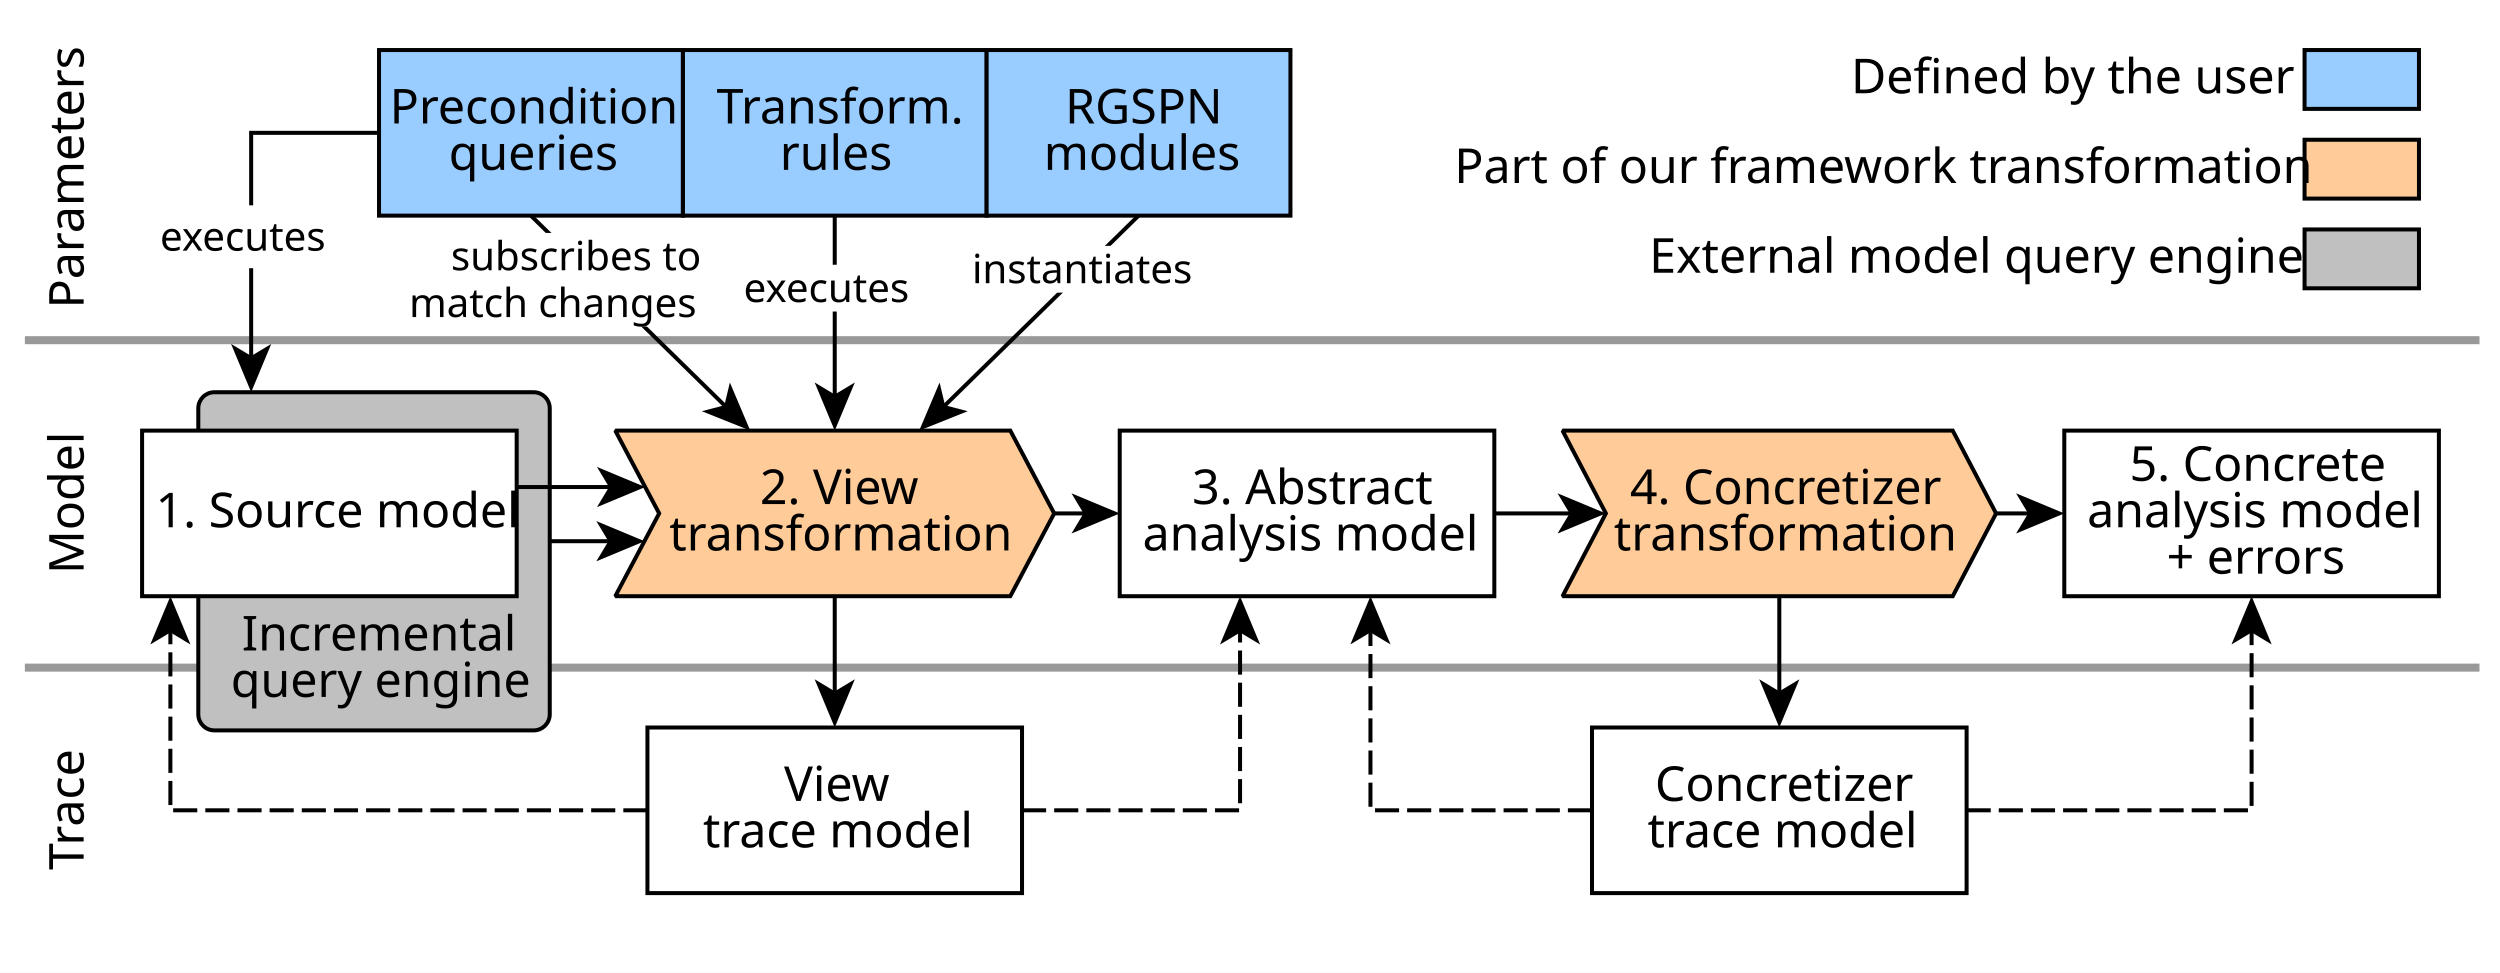
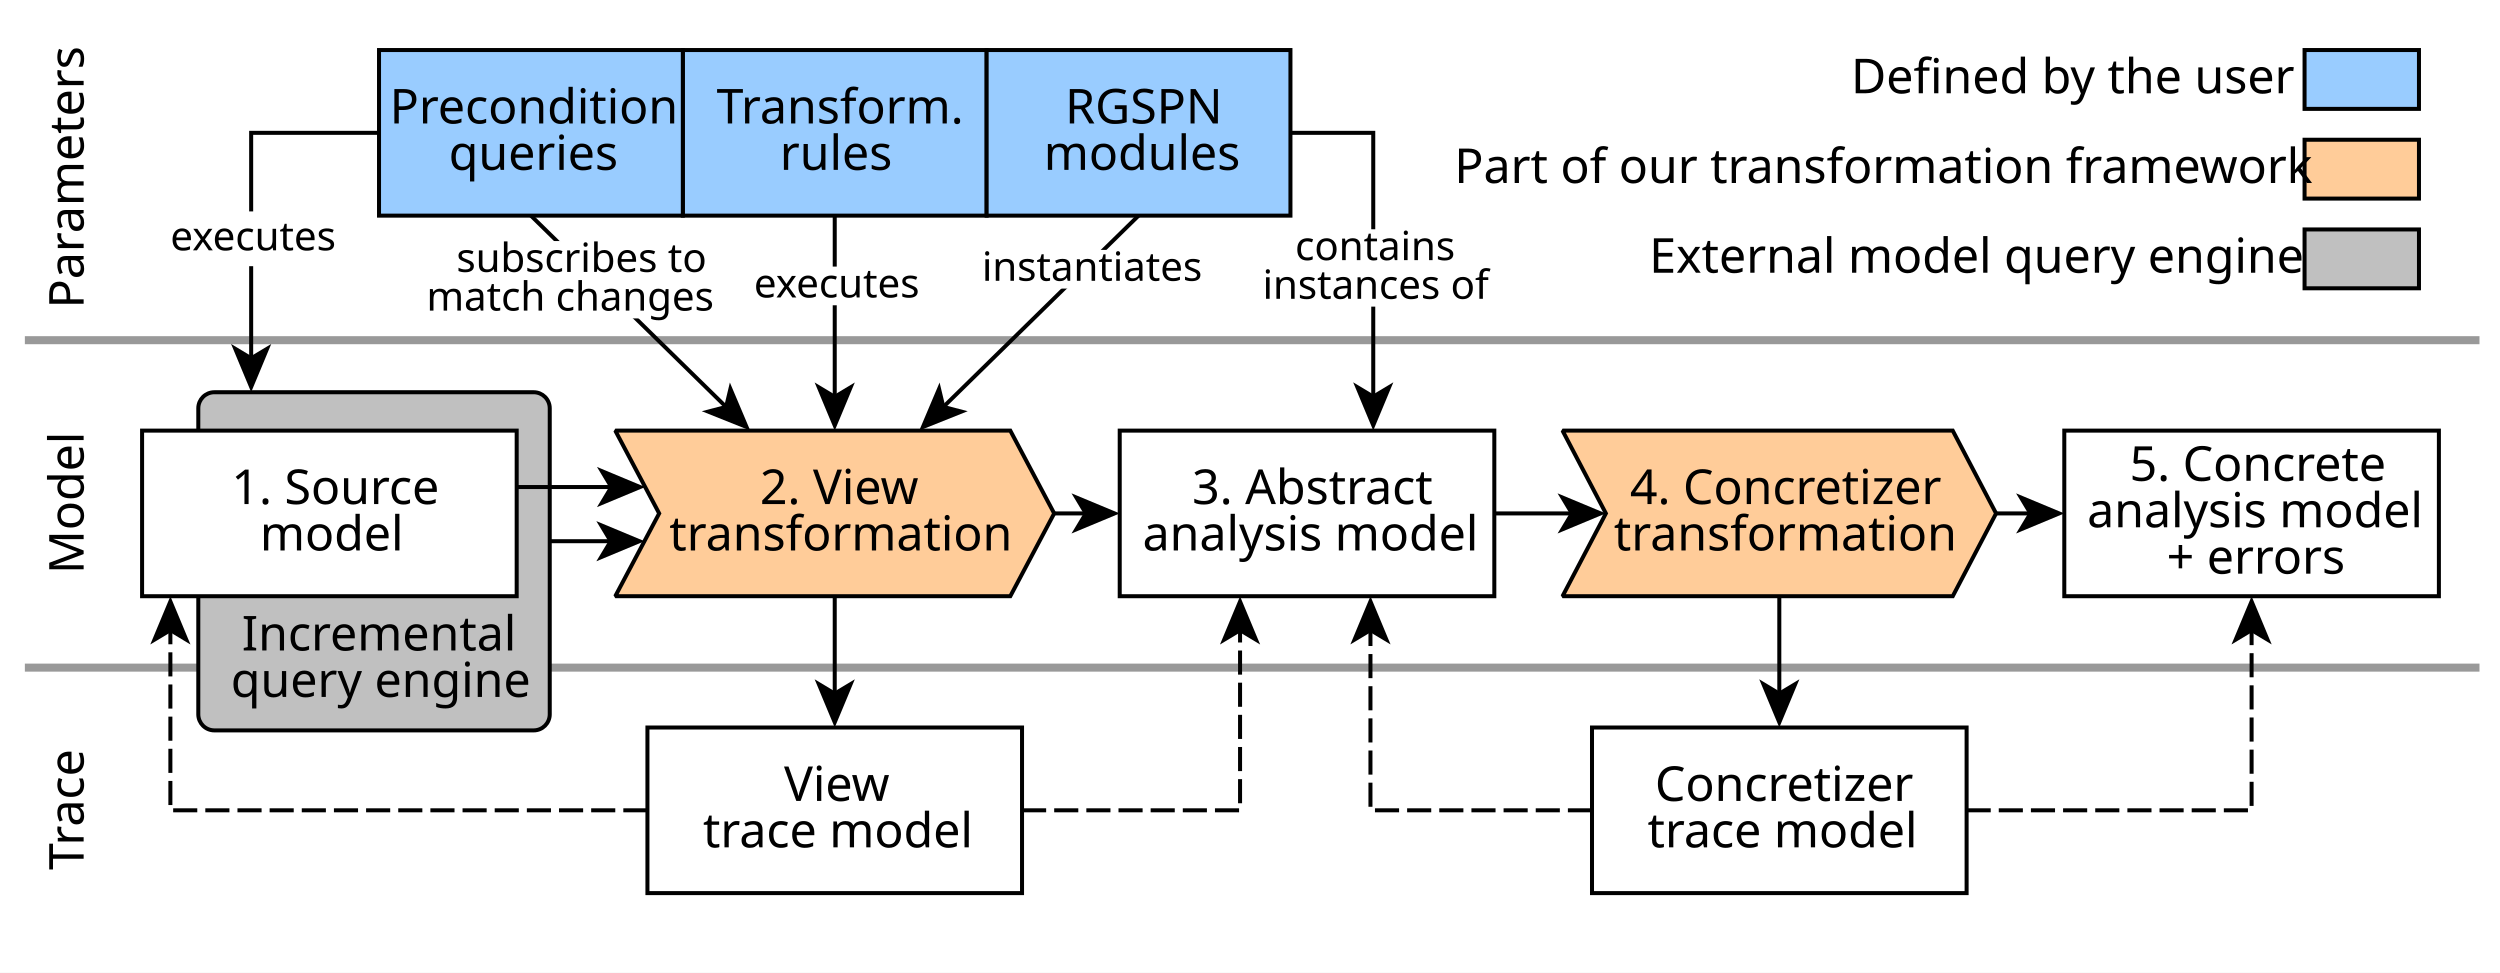
<svg xmlns="http://www.w3.org/2000/svg" fill-opacity="1" color-rendering="auto" color-interpolation="auto" text-rendering="auto" stroke="black" stroke-linecap="square" width="622" stroke-miterlimit="10" shape-rendering="auto" stroke-opacity="1" fill="black" stroke-dasharray="none" font-weight="normal" stroke-width="1" height="242" font-family="'Dialog'" font-style="normal" stroke-linejoin="miter" font-size="12px" stroke-dashoffset="0" image-rendering="auto">
  <defs id="genericDefs" />
  <g>
    <defs id="defs1">
      <clipPath clipPathUnits="userSpaceOnUse" id="clipPath1">
        <path d="M0 0 L622 0 L622 242 L0 242 L0 0 Z" />
      </clipPath>
      <clipPath clipPathUnits="userSpaceOnUse" id="clipPath2">
        <path d="M448 494 L1070 494 L1070 736 L448 736 L448 494 Z" />
      </clipPath>
      <clipPath clipPathUnits="userSpaceOnUse" id="clipPath3">
        <path d="M218.446 -9.59 L218.446 612.41 L-23.553 612.41 L-23.553 -9.59 L218.446 -9.59 Z" />
      </clipPath>
      <clipPath clipPathUnits="userSpaceOnUse" id="clipPath4">
        <path d="M144.788 -9.59 L144.788 612.41 L-97.212 612.41 L-97.212 -9.59 L144.788 -9.59 Z" />
      </clipPath>
      <clipPath clipPathUnits="userSpaceOnUse" id="clipPath5">
        <path d="M78.719 -9.59 L78.719 612.41 L-163.281 612.41 L-163.281 -9.59 L78.719 -9.59 Z" />
      </clipPath>
    </defs>
    <g fill="white" text-rendering="geometricPrecision" shape-rendering="geometricPrecision" transform="translate(-448,-494)" stroke="white">
      <rect x="448" width="622" height="242" y="494" clip-path="url(#clipPath2)" stroke="none" />
    </g>
    <g fill="rgb(153,153,153)" text-rendering="geometricPrecision" shape-rendering="geometricPrecision" transform="matrix(1,0,0,1,-448,-494)" stroke="rgb(153,153,153)">
      <rect x="454.685" width="609.712" height="1" y="659.605" clip-path="url(#clipPath2)" stroke="none" />
      <rect stroke-linecap="butt" x="454.685" y="659.605" clip-path="url(#clipPath2)" fill="none" width="609.712" height="1" stroke-miterlimit="1.45" />
      <rect x="454.685" width="609.712" height="1" y="578.138" clip-path="url(#clipPath2)" stroke="none" />
      <rect stroke-linecap="butt" x="454.685" y="578.138" clip-path="url(#clipPath2)" fill="none" width="609.712" height="1" stroke-miterlimit="1.45" />
      <rect x="726.586" y="601.138" clip-path="url(#clipPath2)" fill="white" width="93.2" height="41.2" stroke="none" />
    </g>
    <g text-rendering="geometricPrecision" stroke-miterlimit="1.45" shape-rendering="geometricPrecision" transform="matrix(1,0,0,1,-448,-494)" stroke-linecap="butt">
      <rect fill="none" x="726.586" width="93.2" height="41.2" y="601.138" clip-path="url(#clipPath2)" />
      <text x="744.594" xml:space="preserve" y="619.405" clip-path="url(#clipPath2)" font-family="'Fira Sans'" stroke="none">3. Abstract</text>
      <text x="732.277" xml:space="preserve" y="630.955" clip-path="url(#clipPath2)" font-family="'Fira Sans'" stroke="none">analysis model</text>
    </g>
    <g fill="white" text-rendering="geometricPrecision" shape-rendering="geometricPrecision" transform="matrix(1,0,0,1,-448,-494)" stroke="white">
      <rect x="961.596" width="93.2" height="41.2" y="601.138" clip-path="url(#clipPath2)" stroke="none" />
    </g>
    <g text-rendering="geometricPrecision" stroke-miterlimit="1.45" shape-rendering="geometricPrecision" transform="matrix(1,0,0,1,-448,-494)" stroke-linecap="butt">
      <rect fill="none" x="961.596" width="93.2" height="41.2" y="601.138" clip-path="url(#clipPath2)" />
      <text x="977.847" xml:space="preserve" y="613.63" clip-path="url(#clipPath2)" font-family="'Fira Sans'" stroke="none">5. Concrete</text>
      <text x="967.287" xml:space="preserve" y="625.18" clip-path="url(#clipPath2)" font-family="'Fira Sans'" stroke="none">analysis model</text>
      <text x="987.07" xml:space="preserve" y="636.73" clip-path="url(#clipPath2)" font-family="'Fira Sans'" stroke="none">+ errors</text>
    </g>
    <g fill="rgb(255,204,153)" text-rendering="geometricPrecision" shape-rendering="geometricPrecision" transform="matrix(1,0,0,1,-448,-494)" stroke="rgb(255,204,153)">
      <path d="M601.081 601.138 L699.361 601.138 L710.281 621.738 L699.361 642.338 L601.081 642.338 L612.001 621.738 Z" fill-rule="evenodd" clip-path="url(#clipPath2)" stroke="none" />
    </g>
    <g text-rendering="geometricPrecision" stroke-miterlimit="1.45" shape-rendering="geometricPrecision" transform="matrix(1,0,0,1,-448,-494)" stroke-linecap="butt">
      <path fill="none" d="M601.081 601.138 L699.361 601.138 L710.281 621.738 L699.361 642.338 L601.081 642.338 L612.001 621.738 Z" fill-rule="evenodd" clip-path="url(#clipPath2)" />
      <text x="637.062" xml:space="preserve" y="619.405" clip-path="url(#clipPath2)" font-family="'Fira Sans'" stroke="none">2. View</text>
      <text x="614.526" xml:space="preserve" y="630.955" clip-path="url(#clipPath2)" font-family="'Fira Sans'" stroke="none">transformation</text>
    </g>
    <g fill="rgb(255,204,153)" text-rendering="geometricPrecision" shape-rendering="geometricPrecision" transform="matrix(1,0,0,1,-448,-494)" stroke="rgb(255,204,153)">
      <path d="M836.758 601.138 L933.838 601.138 L944.625 621.738 L933.838 642.338 L836.758 642.338 L847.545 621.738 Z" fill-rule="evenodd" clip-path="url(#clipPath2)" stroke="none" />
    </g>
    <g text-rendering="geometricPrecision" stroke-miterlimit="1.45" shape-rendering="geometricPrecision" transform="matrix(1,0,0,1,-448,-494)" stroke-linecap="butt">
      <path fill="none" d="M836.758 601.138 L933.838 601.138 L944.625 621.738 L933.838 642.338 L836.758 642.338 L847.545 621.738 Z" fill-rule="evenodd" clip-path="url(#clipPath2)" />
      <text x="853.53" xml:space="preserve" y="619.405" clip-path="url(#clipPath2)" font-family="'Fira Sans'" stroke="none">4. Concretizer</text>
      <text x="849.536" xml:space="preserve" y="630.955" clip-path="url(#clipPath2)" font-family="'Fira Sans'" stroke="none">transformation</text>
    </g>
    <g fill="silver" text-rendering="geometricPrecision" shape-rendering="geometricPrecision" transform="matrix(1,0,0,1,-448,-494)" stroke="silver">
      <rect x="497.336" y="591.588" clip-path="url(#clipPath2)" width="87.44" rx="4" ry="4" height="84.133" stroke="none" />
    </g>
    <g text-rendering="geometricPrecision" stroke-miterlimit="1.45" shape-rendering="geometricPrecision" transform="matrix(1,0,0,1,-448,-494)" stroke-linecap="butt">
      <rect x="497.336" y="591.588" clip-path="url(#clipPath2)" fill="none" width="87.44" rx="4" ry="4" height="84.133" />
      <text x="508.158" xml:space="preserve" y="655.839" clip-path="url(#clipPath2)" font-family="'Fira Sans'" stroke="none">Incremental</text>
      <text x="505.424" xml:space="preserve" y="667.389" clip-path="url(#clipPath2)" font-family="'Fira Sans'" stroke="none">query engine</text>
    </g>
    <g fill="white" text-rendering="geometricPrecision" shape-rendering="geometricPrecision" transform="matrix(1,0,0,1,-448,-494)" stroke="white">
      <rect x="483.351" width="93.2" height="41.2" y="601.138" clip-path="url(#clipPath2)" stroke="none" />
    </g>
    <g text-rendering="geometricPrecision" stroke-miterlimit="1.45" shape-rendering="geometricPrecision" transform="matrix(1,0,0,1,-448,-494)" stroke-linecap="butt">
      <rect fill="none" x="483.351" width="93.2" height="41.2" y="601.138" clip-path="url(#clipPath2)" />
-       <text x="486.714" xml:space="preserve" y="625.18" clip-path="url(#clipPath2)" font-family="'Fira Sans'" stroke="none">1. Source model</text>
+       <text x="505.586" xml:space="preserve" y="619.405" clip-path="url(#clipPath2)" font-family="'Fira Sans'" stroke="none">1. Source</text>
+       <text x="512.668" xml:space="preserve" y="630.955" clip-path="url(#clipPath2)" font-family="'Fira Sans'" stroke="none">model</text>
    </g>
    <g fill="white" text-rendering="geometricPrecision" shape-rendering="geometricPrecision" transform="matrix(1,0,0,1,-448,-494)" stroke="white">
      <rect x="609.081" width="93.2" height="41.2" y="675.005" clip-path="url(#clipPath2)" stroke="none" />
    </g>
    <g text-rendering="geometricPrecision" stroke-miterlimit="1.45" shape-rendering="geometricPrecision" transform="matrix(1,0,0,1,-448,-494)" stroke-linecap="butt">
      <rect fill="none" x="609.081" width="93.2" height="41.2" y="675.005" clip-path="url(#clipPath2)" />
      <text x="643.058" xml:space="preserve" y="693.272" clip-path="url(#clipPath2)" font-family="'Fira Sans'" stroke="none">View</text>
      <text x="622.903" xml:space="preserve" y="704.822" clip-path="url(#clipPath2)" font-family="'Fira Sans'" stroke="none">trace model</text>
    </g>
    <g fill="white" text-rendering="geometricPrecision" shape-rendering="geometricPrecision" transform="matrix(1,0,0,1,-448,-494)" stroke="white">
      <rect x="844.091" width="93.2" height="41.2" y="675.005" clip-path="url(#clipPath2)" stroke="none" />
    </g>
    <g text-rendering="geometricPrecision" stroke-miterlimit="1.45" shape-rendering="geometricPrecision" transform="matrix(1,0,0,1,-448,-494)" stroke-linecap="butt">
      <rect fill="none" x="844.091" width="93.2" height="41.2" y="675.005" clip-path="url(#clipPath2)" />
      <text x="859.749" xml:space="preserve" y="693.272" clip-path="url(#clipPath2)" font-family="'Fira Sans'" stroke="none">Concretizer</text>
      <text x="857.913" xml:space="preserve" y="704.822" clip-path="url(#clipPath2)" font-family="'Fira Sans'" stroke="none">trace model</text>
    </g>
    <g fill="rgb(153,204,255)" text-rendering="geometricPrecision" shape-rendering="geometricPrecision" transform="matrix(1,0,0,1,-448,-494)" stroke="rgb(153,204,255)">
      <rect x="617.888" width="75.587" height="41.2" y="506.45" clip-path="url(#clipPath2)" stroke="none" />
    </g>
    <g text-rendering="geometricPrecision" stroke-miterlimit="1.45" shape-rendering="geometricPrecision" transform="matrix(1,0,0,1,-448,-494)" stroke-linecap="butt">
      <rect fill="none" x="617.888" width="75.587" height="41.2" y="506.45" clip-path="url(#clipPath2)" />
      <text x="626.285" xml:space="preserve" y="524.717" clip-path="url(#clipPath2)" font-family="'Fira Sans'" stroke="none">Transform.</text>
      <text x="642.021" xml:space="preserve" y="536.267" clip-path="url(#clipPath2)" font-family="'Fira Sans'" stroke="none">rules</text>
    </g>
    <g fill="rgb(153,204,255)" text-rendering="geometricPrecision" shape-rendering="geometricPrecision" transform="matrix(1,0,0,1,-448,-494)" stroke="rgb(153,204,255)">
      <rect x="542.301" width="75.587" height="41.2" y="506.45" clip-path="url(#clipPath2)" stroke="none" />
    </g>
    <g text-rendering="geometricPrecision" stroke-miterlimit="1.45" shape-rendering="geometricPrecision" transform="matrix(1,0,0,1,-448,-494)" stroke-linecap="butt">
      <rect fill="none" x="542.301" width="75.587" height="41.2" y="506.45" clip-path="url(#clipPath2)" />
      <text x="544.966" xml:space="preserve" y="524.717" clip-path="url(#clipPath2)" font-family="'Fira Sans'" stroke="none">Precondition</text>
      <text x="559.645" xml:space="preserve" y="536.267" clip-path="url(#clipPath2)" font-family="'Fira Sans'" stroke="none">queries</text>
    </g>
    <g fill="rgb(153,204,255)" text-rendering="geometricPrecision" shape-rendering="geometricPrecision" transform="matrix(1,0,0,1,-448,-494)" stroke="rgb(153,204,255)">
      <rect x="693.475" width="75.587" height="41.2" y="506.45" clip-path="url(#clipPath2)" stroke="none" />
    </g>
    <g text-rendering="geometricPrecision" stroke-miterlimit="1.45" shape-rendering="geometricPrecision" transform="matrix(1,0,0,1,-448,-494)" stroke-linecap="butt">
      <rect fill="none" x="693.475" width="75.587" height="41.2" y="506.45" clip-path="url(#clipPath2)" />
      <text x="713.009" xml:space="preserve" y="524.717" clip-path="url(#clipPath2)" font-family="'Fira Sans'" stroke="none">RGSPN</text>
      <text x="707.696" xml:space="preserve" y="536.267" clip-path="url(#clipPath2)" font-family="'Fira Sans'" stroke="none">modules</text>
    </g>
    <g text-rendering="geometricPrecision" stroke-miterlimit="1.45" shape-rendering="geometricPrecision" font-family="'Fira Sans'" transform="matrix(-0,-1,1,-0,9.5898,218.4465)" stroke-linecap="butt">
      <text x="2" xml:space="preserve" y="11.217" clip-path="url(#clipPath3)" stroke="none">Trace</text>
    </g>
    <g text-rendering="geometricPrecision" stroke-miterlimit="1.45" shape-rendering="geometricPrecision" font-family="'Fira Sans'" transform="matrix(-0,-1,1,-0,9.5898,144.788)" stroke-linecap="butt">
      <text x="2" xml:space="preserve" y="11.217" clip-path="url(#clipPath4)" stroke="none">Model</text>
    </g>
    <g text-rendering="geometricPrecision" stroke-miterlimit="1.45" shape-rendering="geometricPrecision" font-family="'Fira Sans'" transform="matrix(-0,-1,1,-0,9.5898,78.7194)" stroke-linecap="butt">
      <text x="2" xml:space="preserve" y="11.217" clip-path="url(#clipPath5)" stroke="none">Parameters</text>
    </g>
    <g fill="rgb(153,204,255)" text-rendering="geometricPrecision" shape-rendering="geometricPrecision" transform="matrix(1,0,0,1,-448,-494)" stroke="rgb(153,204,255)">
      <rect x="1021.374" width="28.464" height="14.64" y="506.45" clip-path="url(#clipPath2)" stroke="none" />
    </g>
    <g text-rendering="geometricPrecision" stroke-miterlimit="1.45" shape-rendering="geometricPrecision" transform="matrix(1,0,0,1,-448,-494)" stroke-linecap="butt">
      <rect fill="none" x="1021.374" width="28.464" height="14.64" y="506.45" clip-path="url(#clipPath2)" />
      <text x="908.537" xml:space="preserve" y="517.212" clip-path="url(#clipPath2)" font-family="'Fira Sans'" stroke="none">Defined by the user</text>
    </g>
    <g fill="rgb(255,204,153)" text-rendering="geometricPrecision" shape-rendering="geometricPrecision" transform="matrix(1,0,0,1,-448,-494)" stroke="rgb(255,204,153)">
      <rect x="1021.374" width="28.464" height="14.64" y="528.769" clip-path="url(#clipPath2)" stroke="none" />
    </g>
    <g text-rendering="geometricPrecision" stroke-miterlimit="1.45" shape-rendering="geometricPrecision" transform="matrix(1,0,0,1,-448,-494)" stroke-linecap="butt">
      <rect fill="none" x="1021.374" width="28.464" height="14.64" y="528.769" clip-path="url(#clipPath2)" />
-       <text x="809.843" xml:space="preserve" y="539.531" clip-path="url(#clipPath2)" font-family="'Fira Sans'" stroke="none">Part of our framework transformation</text>
+       <text x="809.843" xml:space="preserve" y="539.531" clip-path="url(#clipPath2)" font-family="'Fira Sans'" stroke="none">Part of our transformation framework</text>
    </g>
    <g fill="silver" text-rendering="geometricPrecision" shape-rendering="geometricPrecision" transform="matrix(1,0,0,1,-448,-494)" stroke="silver">
      <rect x="1021.374" width="28.464" height="14.64" y="551.087" clip-path="url(#clipPath2)" stroke="none" />
    </g>
    <g text-rendering="geometricPrecision" stroke-miterlimit="1.45" shape-rendering="geometricPrecision" transform="matrix(1,0,0,1,-448,-494)" stroke-linecap="butt">
      <rect fill="none" x="1021.374" width="28.464" height="14.64" y="551.087" clip-path="url(#clipPath2)" />
      <text x="858.332" xml:space="preserve" y="561.85" clip-path="url(#clipPath2)" font-family="'Fira Sans'" stroke="none">External model query engine</text>
      <path fill="none" d="M710.274 621.738 L718.586 621.738" clip-path="url(#clipPath2)" />
      <path d="M726.586 621.738 L714.586 616.738 L717.586 621.738 L714.586 626.738 Z" clip-path="url(#clipPath2)" stroke="none" />
      <path fill="none" d="M819.786 621.738 L839.518 621.738" clip-path="url(#clipPath2)" />
      <path d="M847.518 621.738 L835.518 616.738 L838.518 621.738 L835.518 626.738 Z" clip-path="url(#clipPath2)" stroke="none" />
      <path fill="none" d="M944.653 621.738 L953.596 621.738" clip-path="url(#clipPath2)" />
      <path d="M961.596 621.738 L949.596 616.738 L952.596 621.738 L949.596 626.738 Z" clip-path="url(#clipPath2)" stroke="none" />
      <path fill="none" d="M584.746 628.651 L600.366 628.651" clip-path="url(#clipPath2)" />
      <path d="M608.366 628.651 L596.366 623.651 L599.366 628.651 L596.366 633.651 Z" clip-path="url(#clipPath2)" stroke="none" />
      <path fill="none" d="M576.555 615.175 L600.527 615.175" clip-path="url(#clipPath2)" />
      <path d="M608.527 615.175 L596.527 610.175 L599.527 615.175 L596.527 620.175 Z" clip-path="url(#clipPath2)" stroke="none" />
      <path fill="none" d="M655.681 642.333 L655.681 667.005" clip-path="url(#clipPath2)" />
      <path d="M655.681 675.005 L660.681 663.005 L655.681 666.005 L650.681 663.005 Z" clip-path="url(#clipPath2)" stroke="none" />
      <path fill="none" stroke-dasharray="6,2" d="M702.281 695.605 L756.527 695.605 L756.527 650.358" clip-path="url(#clipPath2)" />
      <path stroke-dasharray="6,2" d="M756.527 642.358 L751.527 654.358 L756.527 651.358 L761.527 654.358 Z" clip-path="url(#clipPath2)" stroke="none" />
      <path fill="none" stroke-dasharray="6,2" d="M609.081 695.605 L490.39 695.605 L490.39 650.348" clip-path="url(#clipPath2)" />
      <path stroke-dasharray="6,2" d="M490.39 642.348 L485.39 654.348 L490.39 651.348 L495.39 654.348 Z" clip-path="url(#clipPath2)" stroke="none" />
      <path fill="none" d="M890.692 642.333 L890.692 667.005" clip-path="url(#clipPath2)" />
      <path d="M890.692 675.005 L895.692 663.005 L890.692 666.005 L885.692 663.005 Z" clip-path="url(#clipPath2)" stroke="none" />
      <path fill="none" stroke-dasharray="6,2" d="M844.091 695.605 L788.969 695.605 L788.969 650.335" clip-path="url(#clipPath2)" />
      <path stroke-dasharray="6,2" d="M788.969 642.335 L783.969 654.335 L788.969 651.335 L793.969 654.335 Z" clip-path="url(#clipPath2)" stroke="none" />
      <path fill="none" stroke-dasharray="6,2" d="M937.291 695.605 L1008.197 695.605 L1008.197 650.338" clip-path="url(#clipPath2)" />
      <path stroke-dasharray="6,2" d="M1008.197 642.338 L1003.197 654.338 L1008.197 651.338 L1013.197 654.338 Z" clip-path="url(#clipPath2)" stroke="none" />
      <path fill="none" d="M655.681 547.65 L655.681 593.154" clip-path="url(#clipPath2)" />
      <path d="M655.681 601.154 L660.681 589.154 L655.681 592.154 L650.681 589.154 Z" clip-path="url(#clipPath2)" stroke="none" />
-       <rect x="633.01" y="559.87" clip-path="url(#clipPath2)" fill="white" width="45.342" height="11.641" stroke="none" />
-       <text x="633.01" font-size="10px" y="569.152" clip-path="url(#clipPath2)" font-family="sans-serif" stroke="none" xml:space="preserve">executes</text>
+       <rect x="635.577" y="560.327" clip-path="url(#clipPath2)" fill="white" width="40.208" height="9.625" stroke="none" />
+       <text x="635.577" font-size="10px" y="568.007" clip-path="url(#clipPath2)" font-family="'Fira Sans'" stroke="none" xml:space="preserve">executes</text>
      <path fill="none" d="M580.094 547.65 L628.949 595.536" clip-path="url(#clipPath2)" />
      <path d="M634.662 601.136 L629.592 589.165 L628.235 594.836 L622.593 596.307 Z" clip-path="url(#clipPath2)" stroke="none" />
-       <rect x="549.795" y="551.955" clip-path="url(#clipPath2)" fill="white" width="76.816" height="23.281" stroke="none" />
-       <text x="560.19" font-size="10px" y="561.238" clip-path="url(#clipPath2)" font-family="sans-serif" stroke="none" xml:space="preserve">subscribes to</text>
-       <text x="549.795" font-size="10px" y="572.878" clip-path="url(#clipPath2)" font-family="sans-serif" stroke="none" xml:space="preserve">match changes</text>
+       <rect x="554.112" y="553.971" clip-path="url(#clipPath2)" fill="white" width="68.183" height="19.249" stroke="none" />
+       <text x="561.558" font-size="10px" y="561.652" clip-path="url(#clipPath2)" font-family="'Fira Sans'" stroke="none" xml:space="preserve">subscribes to</text>
+       <text x="554.112" font-size="10px" y="571.277" clip-path="url(#clipPath2)" font-family="'Fira Sans'" stroke="none" xml:space="preserve">match changes</text>
      <path fill="none" d="M542.301 527.05 L510.489 527.05 L510.489 583.576" clip-path="url(#clipPath2)" />
      <path d="M510.489 591.576 L515.489 579.576 L510.489 582.576 L505.489 579.576 Z" clip-path="url(#clipPath2)" stroke="none" />
-       <rect x="485.818" y="545.088" clip-path="url(#clipPath2)" fill="white" width="49.342" height="15.641" stroke="none" />
-       <text x="487.818" font-size="10px" y="556.371" clip-path="url(#clipPath2)" font-family="sans-serif" stroke="none" xml:space="preserve">executes</text>
+       <rect x="488.385" y="546.601" clip-path="url(#clipPath2)" fill="white" width="44.208" height="13.625" stroke="none" />
+       <text x="490.385" font-size="10px" y="556.281" clip-path="url(#clipPath2)" font-family="'Fira Sans'" stroke="none" xml:space="preserve">executes</text>
      <path fill="none" d="M731.269 547.65 L682.414 595.536" clip-path="url(#clipPath2)" />
      <path d="M676.7 601.136 L688.77 596.307 L683.128 594.836 L681.77 589.165 Z" clip-path="url(#clipPath2)" stroke="none" />
-       <rect x="689.847" y="555.168" clip-path="url(#clipPath2)" fill="white" width="58.823" height="11.641" stroke="none" />
-       <text x="689.847" font-size="10px" y="564.451" clip-path="url(#clipPath2)" font-family="sans-serif" stroke="none" xml:space="preserve">instantiates</text>
+       <rect x="692.318" y="556.176" clip-path="url(#clipPath2)" fill="white" width="53.88" height="9.625" stroke="none" />
+       <text x="692.318" font-size="10px" y="563.857" clip-path="url(#clipPath2)" font-family="'Fira Sans'" stroke="none" xml:space="preserve">instantiates</text>
+       <path fill="none" d="M769.062 527.05 L789.665 527.05 L789.665 593.115" clip-path="url(#clipPath2)" />
+       <path d="M789.665 601.115 L794.665 589.115 L789.665 592.115 L784.665 589.115 Z" clip-path="url(#clipPath2)" stroke="none" />
+       <rect x="762.146" y="551.039" clip-path="url(#clipPath2)" fill="white" width="55.02" height="19.249" stroke="none" />
+       <text x="770.227" font-size="10px" y="558.72" clip-path="url(#clipPath2)" font-family="'Fira Sans'" stroke="none" xml:space="preserve">contains</text>
+       <text x="762.146" font-size="10px" y="568.345" clip-path="url(#clipPath2)" font-family="'Fira Sans'" stroke="none" xml:space="preserve">instances of</text>
    </g>
  </g>
</svg>
